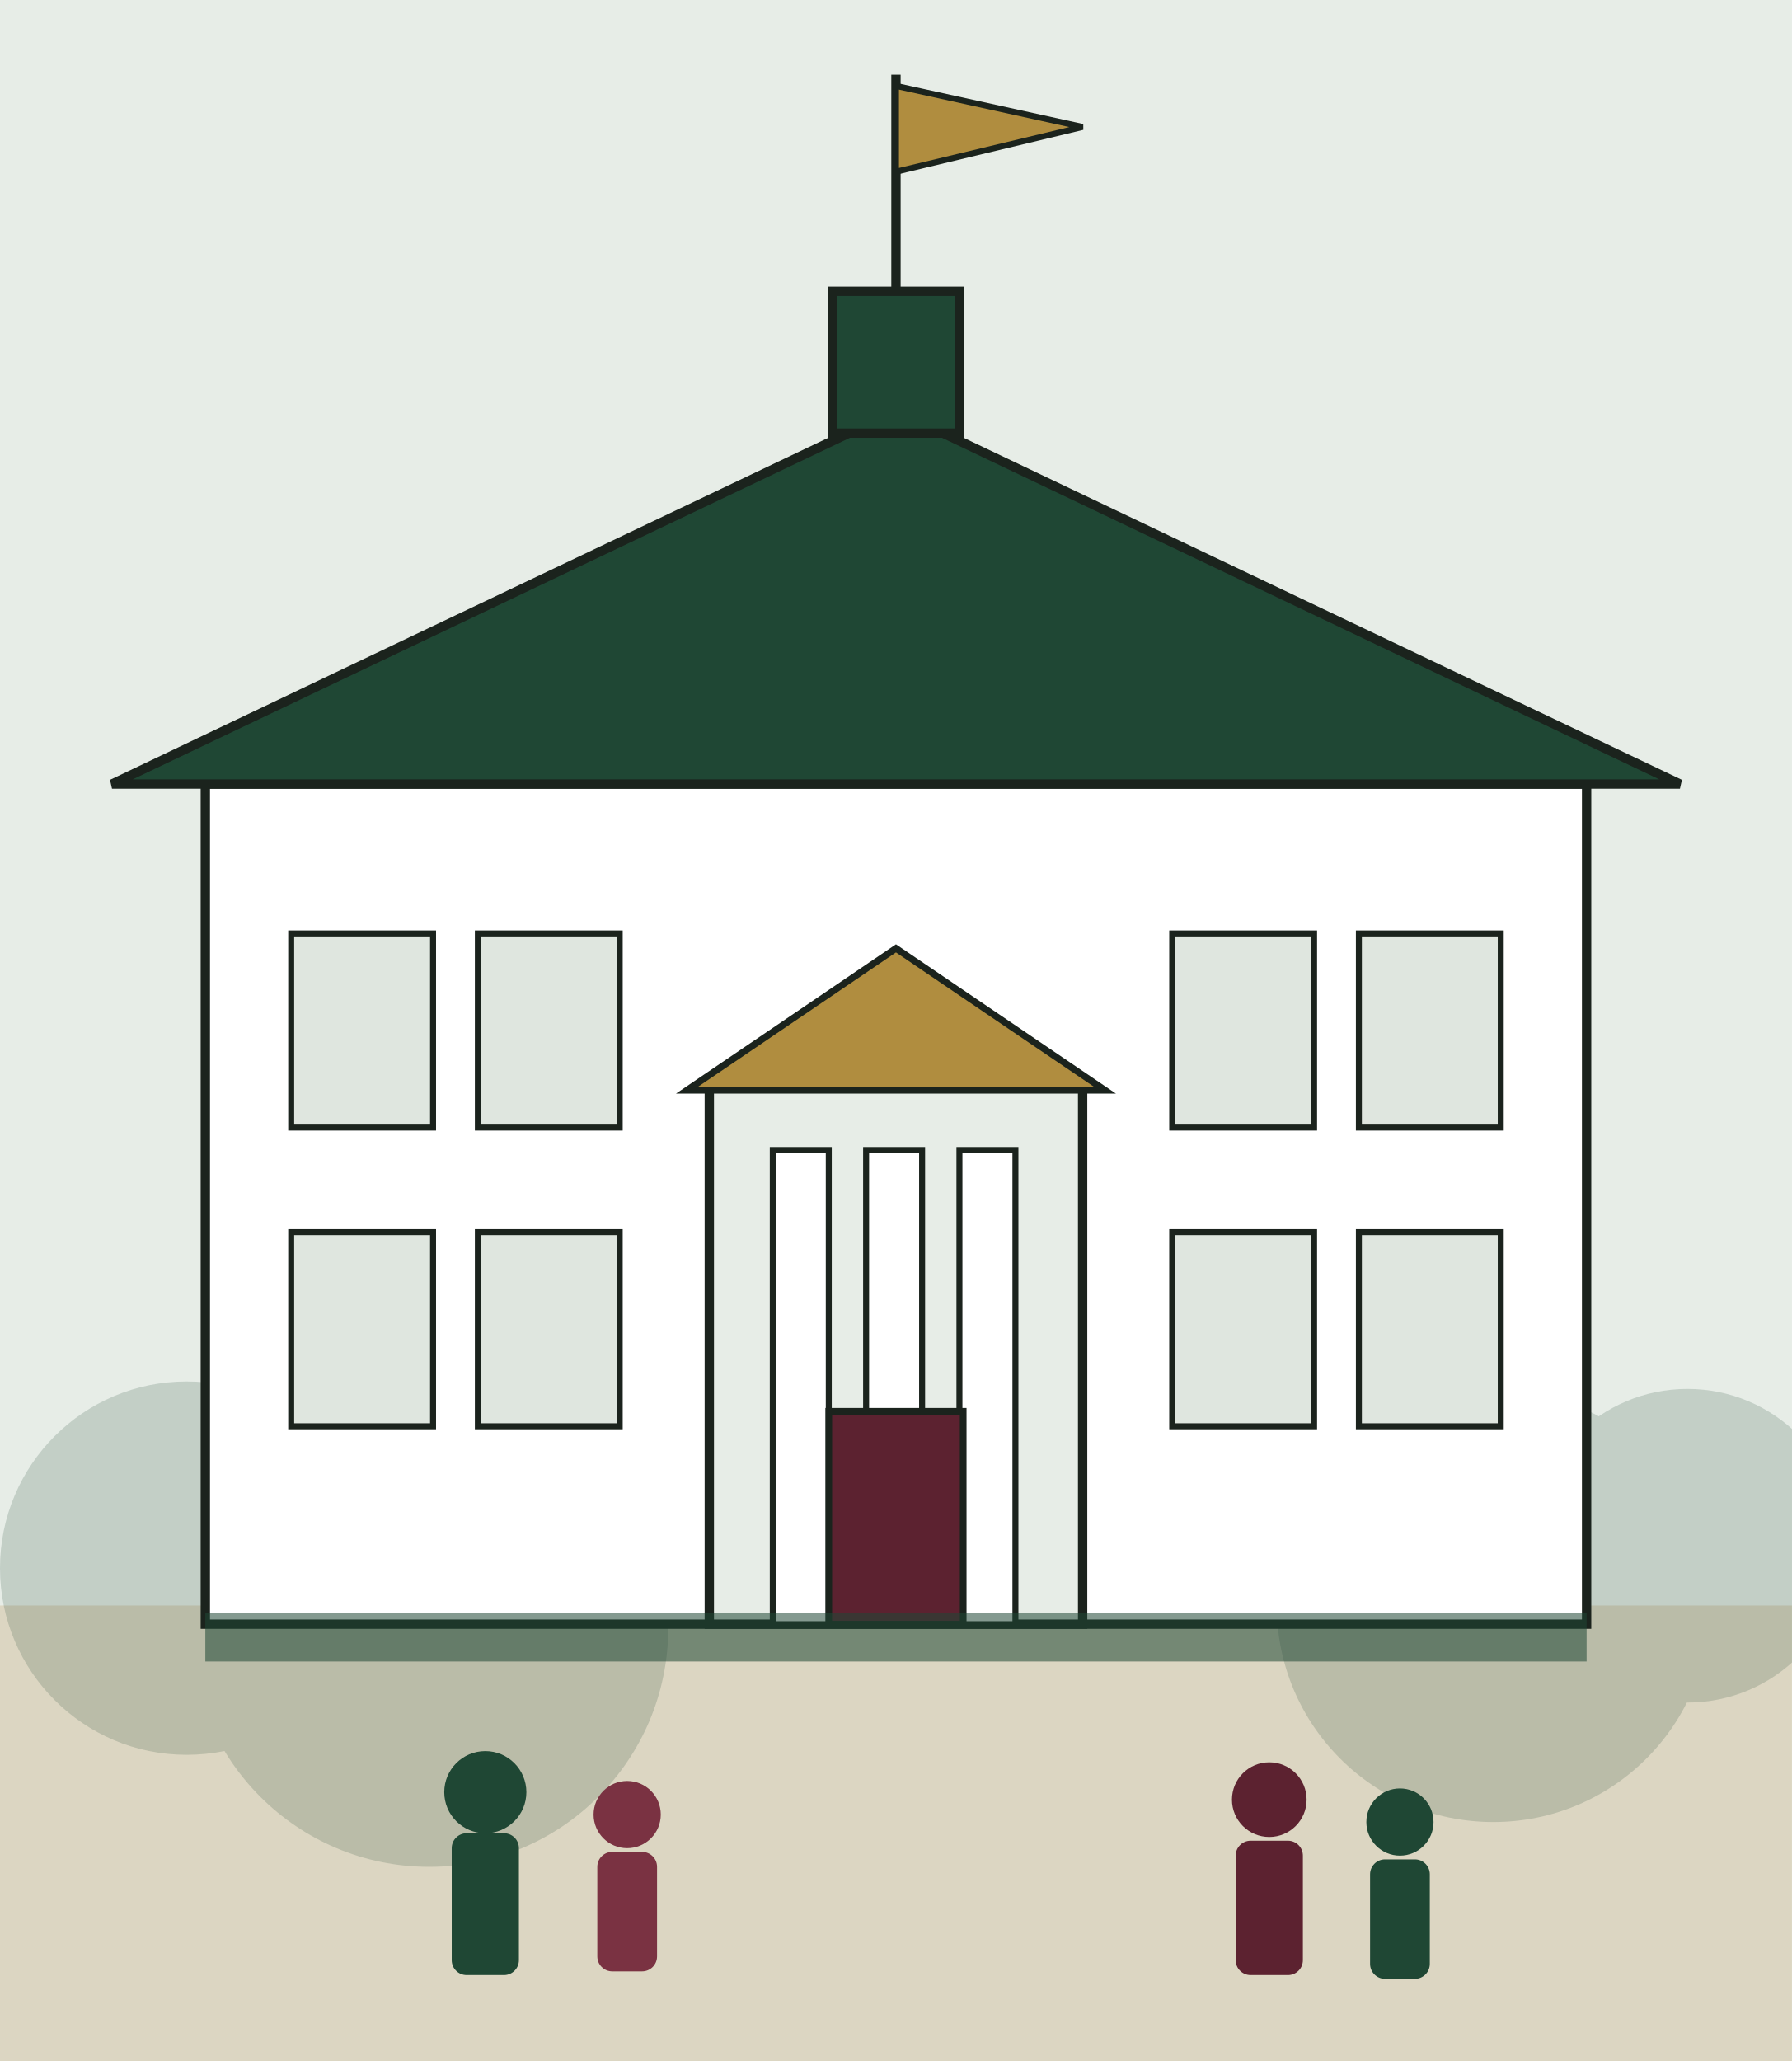
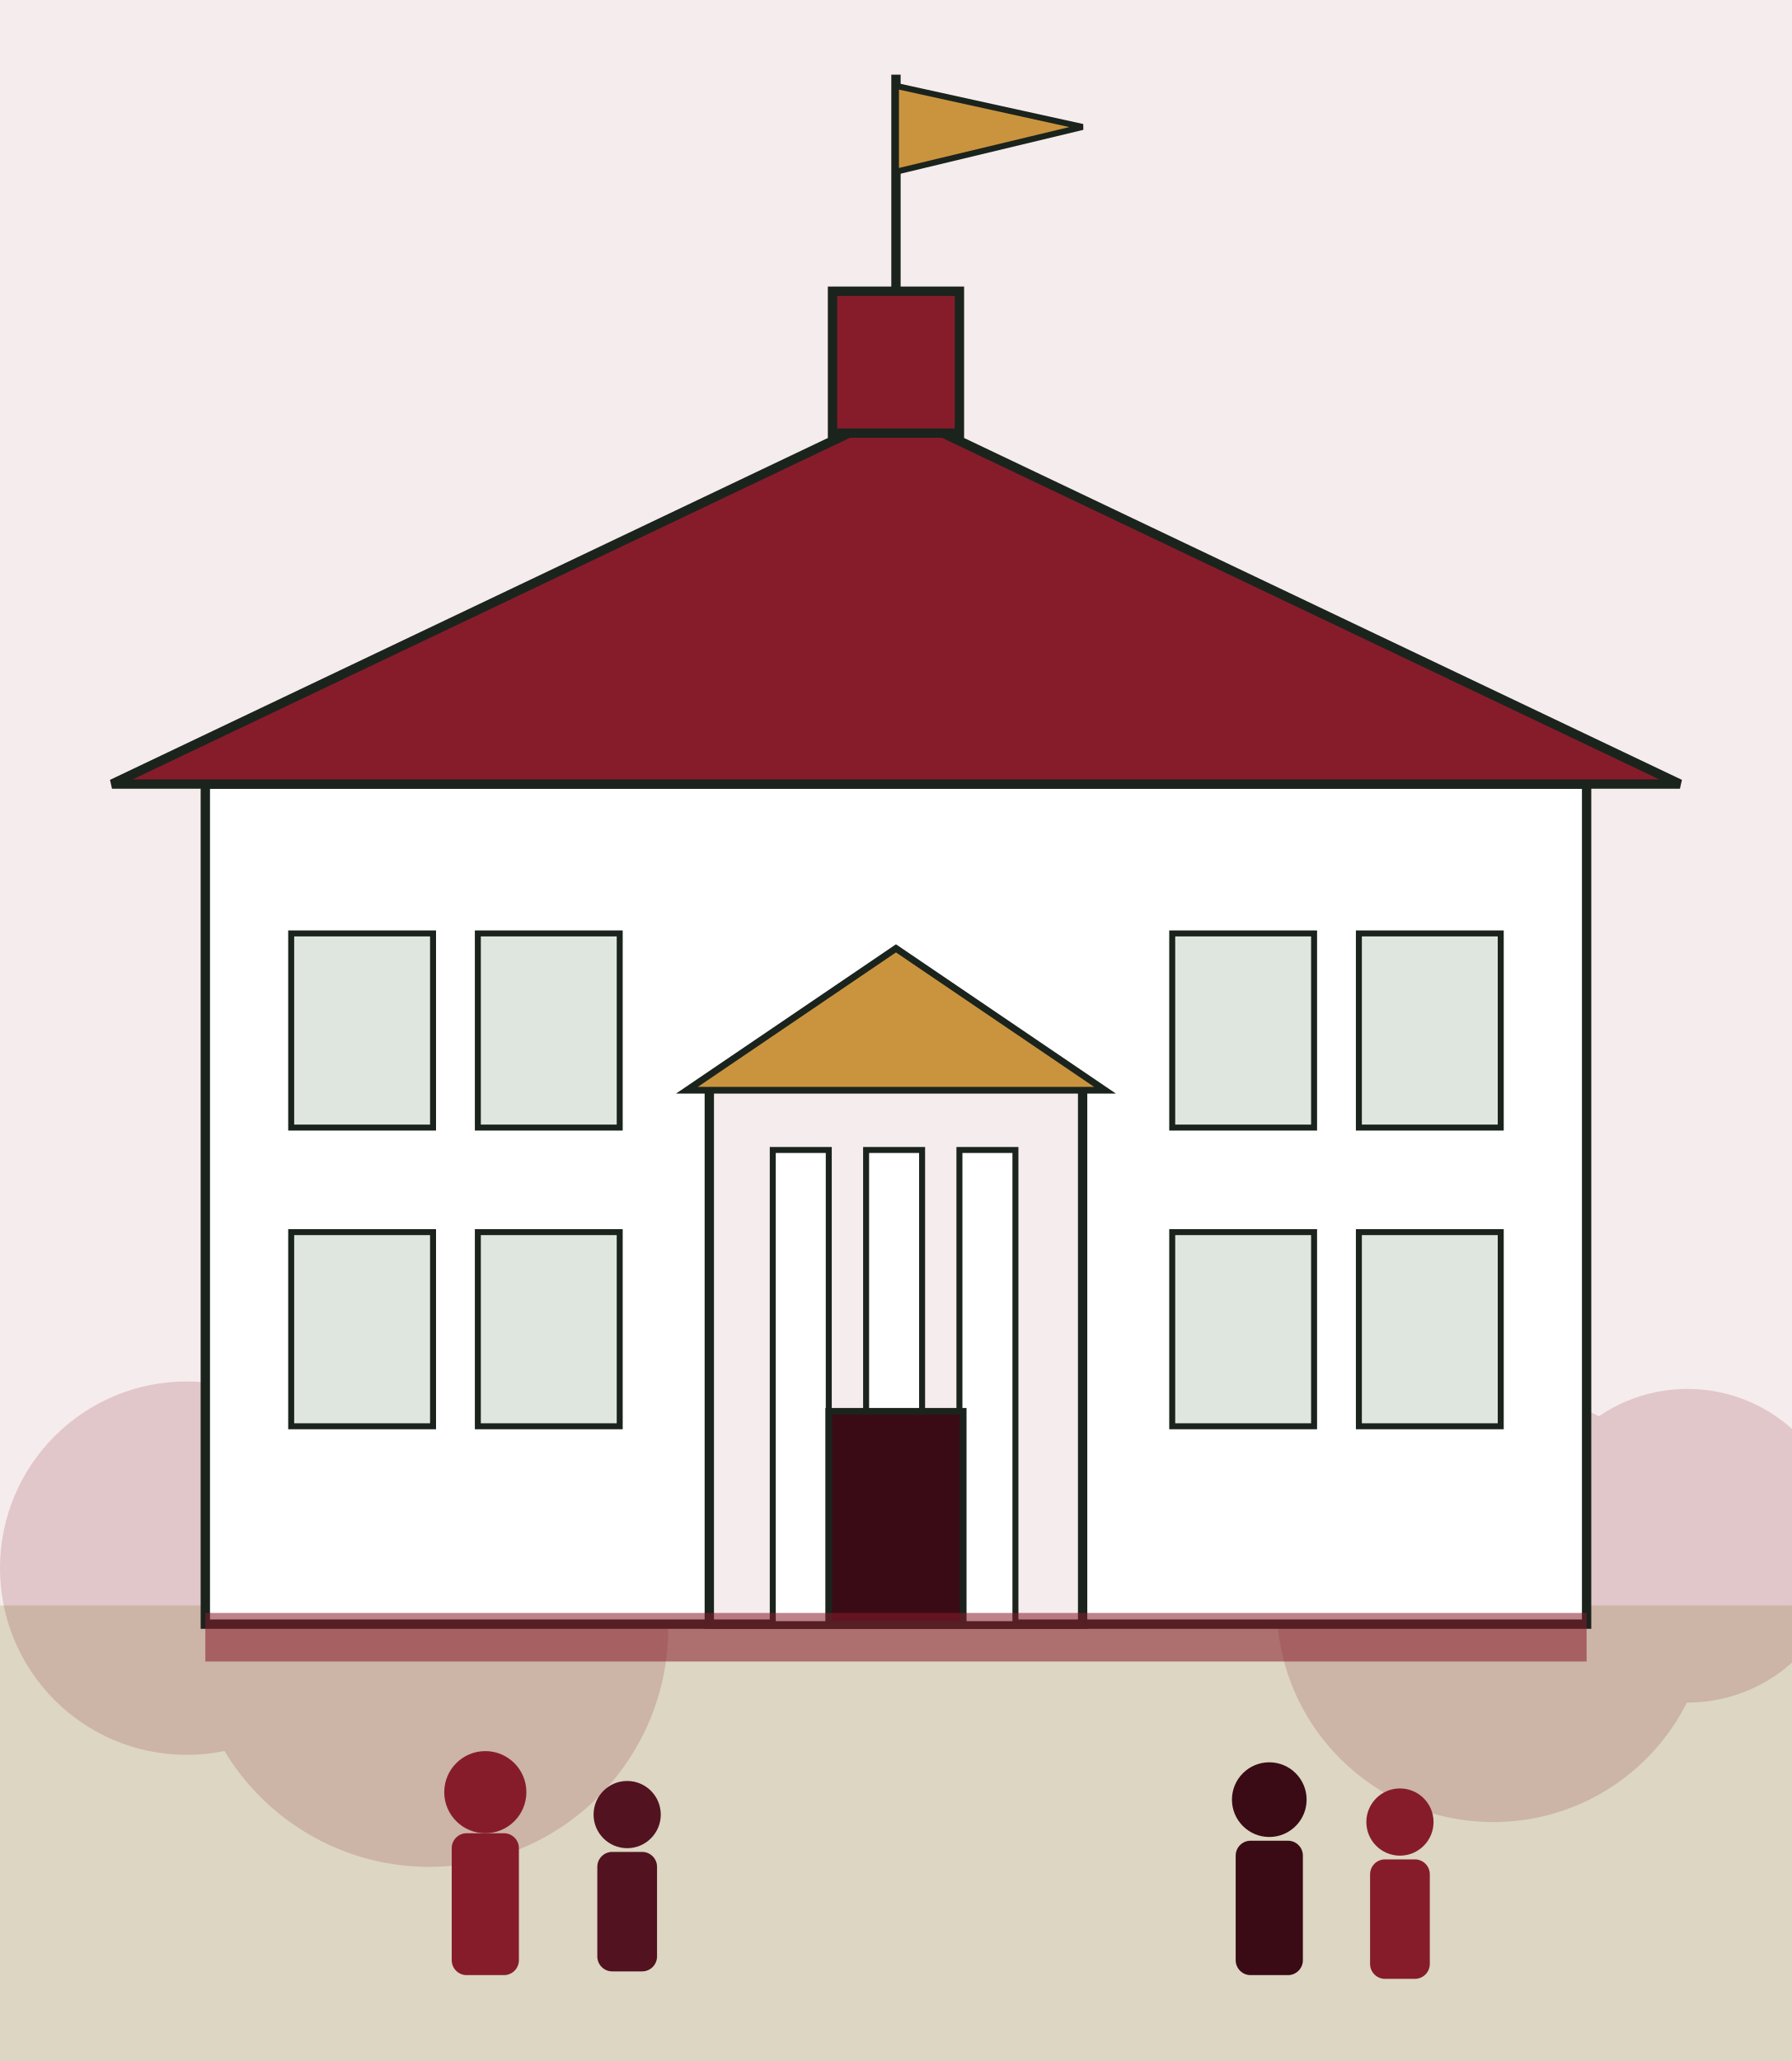
<svg xmlns="http://www.w3.org/2000/svg" viewBox="0 0 480 552">
-   <rect width="480" height="552" fill="#e7ede7" />
+   <rect width="480" height="552" fill="#F5ECED" />
  <rect y="430" width="480" height="122" fill="#dcd6c2" />
-   <g fill="#1f4734" opacity="0.18">
+   <g fill="#861C2A" opacity="0.18">
    <circle cx="50" cy="420" r="50" />
    <circle cx="115" cy="436" r="64" />
    <circle cx="400" cy="430" r="58" />
    <circle cx="452" cy="414" r="42" />
  </g>
  <rect x="55" y="210" width="370" height="225" fill="#ffffff" stroke="#1b231d" stroke-width="2.5" />
-   <path d="M30 210 L240 110 L450 210 Z" fill="#1f4734" stroke="#1b231d" stroke-width="2.5" />
-   <rect x="223" y="78" width="34" height="38" fill="#1f4734" stroke="#1b231d" stroke-width="2.5" />
-   <rect x="190" y="290" width="100" height="145" fill="#e7ede7" stroke="#1b231d" stroke-width="2.5" />
+   <path d="M30 210 L240 110 L450 210 Z" fill="#861C2A" stroke="#1b231d" stroke-width="2.5" />
+   <rect x="223" y="78" width="34" height="38" fill="#861C2A" stroke="#1b231d" stroke-width="2.5" />
+   <rect x="190" y="290" width="100" height="145" fill="#F5ECED" stroke="#1b231d" stroke-width="2.5" />
  <rect x="207" y="308" width="15" height="127" fill="#ffffff" stroke="#1b231d" stroke-width="1.6" />
  <rect x="232" y="308" width="15" height="127" fill="#ffffff" stroke="#1b231d" stroke-width="1.6" />
  <rect x="257" y="308" width="15" height="127" fill="#ffffff" stroke="#1b231d" stroke-width="1.6" />
-   <path d="M184 292 L240 254 L296 292 Z" fill="#b08d3f" stroke="#1b231d" stroke-width="1.8" />
-   <rect x="222" y="378" width="36" height="57" fill="#5c2230" stroke="#1b231d" stroke-width="1.8" />
+   <path d="M184 292 L240 254 L296 292 Z" fill="#CA943E" stroke="#1b231d" stroke-width="1.8" />
+   <rect x="222" y="378" width="36" height="57" fill="#3A0B14" stroke="#1b231d" stroke-width="1.8" />
  <g fill="#dfe6df" stroke="#1b231d" stroke-width="1.6">
    <rect x="78" y="250" width="38" height="52" />
    <rect x="128" y="250" width="38" height="52" />
    <rect x="78" y="330" width="38" height="52" />
    <rect x="128" y="330" width="38" height="52" />
  </g>
  <g fill="#dfe6df" stroke="#1b231d" stroke-width="1.6">
    <rect x="314" y="250" width="38" height="52" />
    <rect x="364" y="250" width="38" height="52" />
    <rect x="314" y="330" width="38" height="52" />
    <rect x="364" y="330" width="38" height="52" />
  </g>
  <line x1="240" y1="78" x2="240" y2="20" stroke="#1b231d" stroke-width="2.5" />
-   <path d="M240 23 L290 34 L240 46 Z" fill="#b08d3f" stroke="#1b231d" stroke-width="1.6" />
-   <rect x="55" y="432" width="370" height="13" fill="#1f4734" opacity="0.55" />
-   <g fill="#1f4734">
+   <path d="M240 23 L290 34 L240 46 Z" fill="#CA943E" stroke="#1b231d" stroke-width="1.6" />
+   <rect x="55" y="432" width="370" height="13" fill="#861C2A" opacity="0.55" />
+   <g fill="#861C2A">
    <circle cx="130" cy="480" r="11" />
    <rect x="121" y="491" width="18" height="38" rx="4" />
  </g>
-   <g fill="#7a3242">
+   <g fill="#521220">
    <circle cx="168" cy="486" r="9" />
    <rect x="160" y="496" width="16" height="32" rx="4" />
  </g>
-   <g fill="#5c2230">
+   <g fill="#3A0B14">
    <circle cx="340" cy="482" r="10" />
    <rect x="331" y="493" width="18" height="36" rx="4" />
  </g>
-   <g fill="#1f4734">
+   <g fill="#861C2A">
    <circle cx="375" cy="488" r="9" />
    <rect x="367" y="498" width="16" height="32" rx="4" />
  </g>
</svg>
